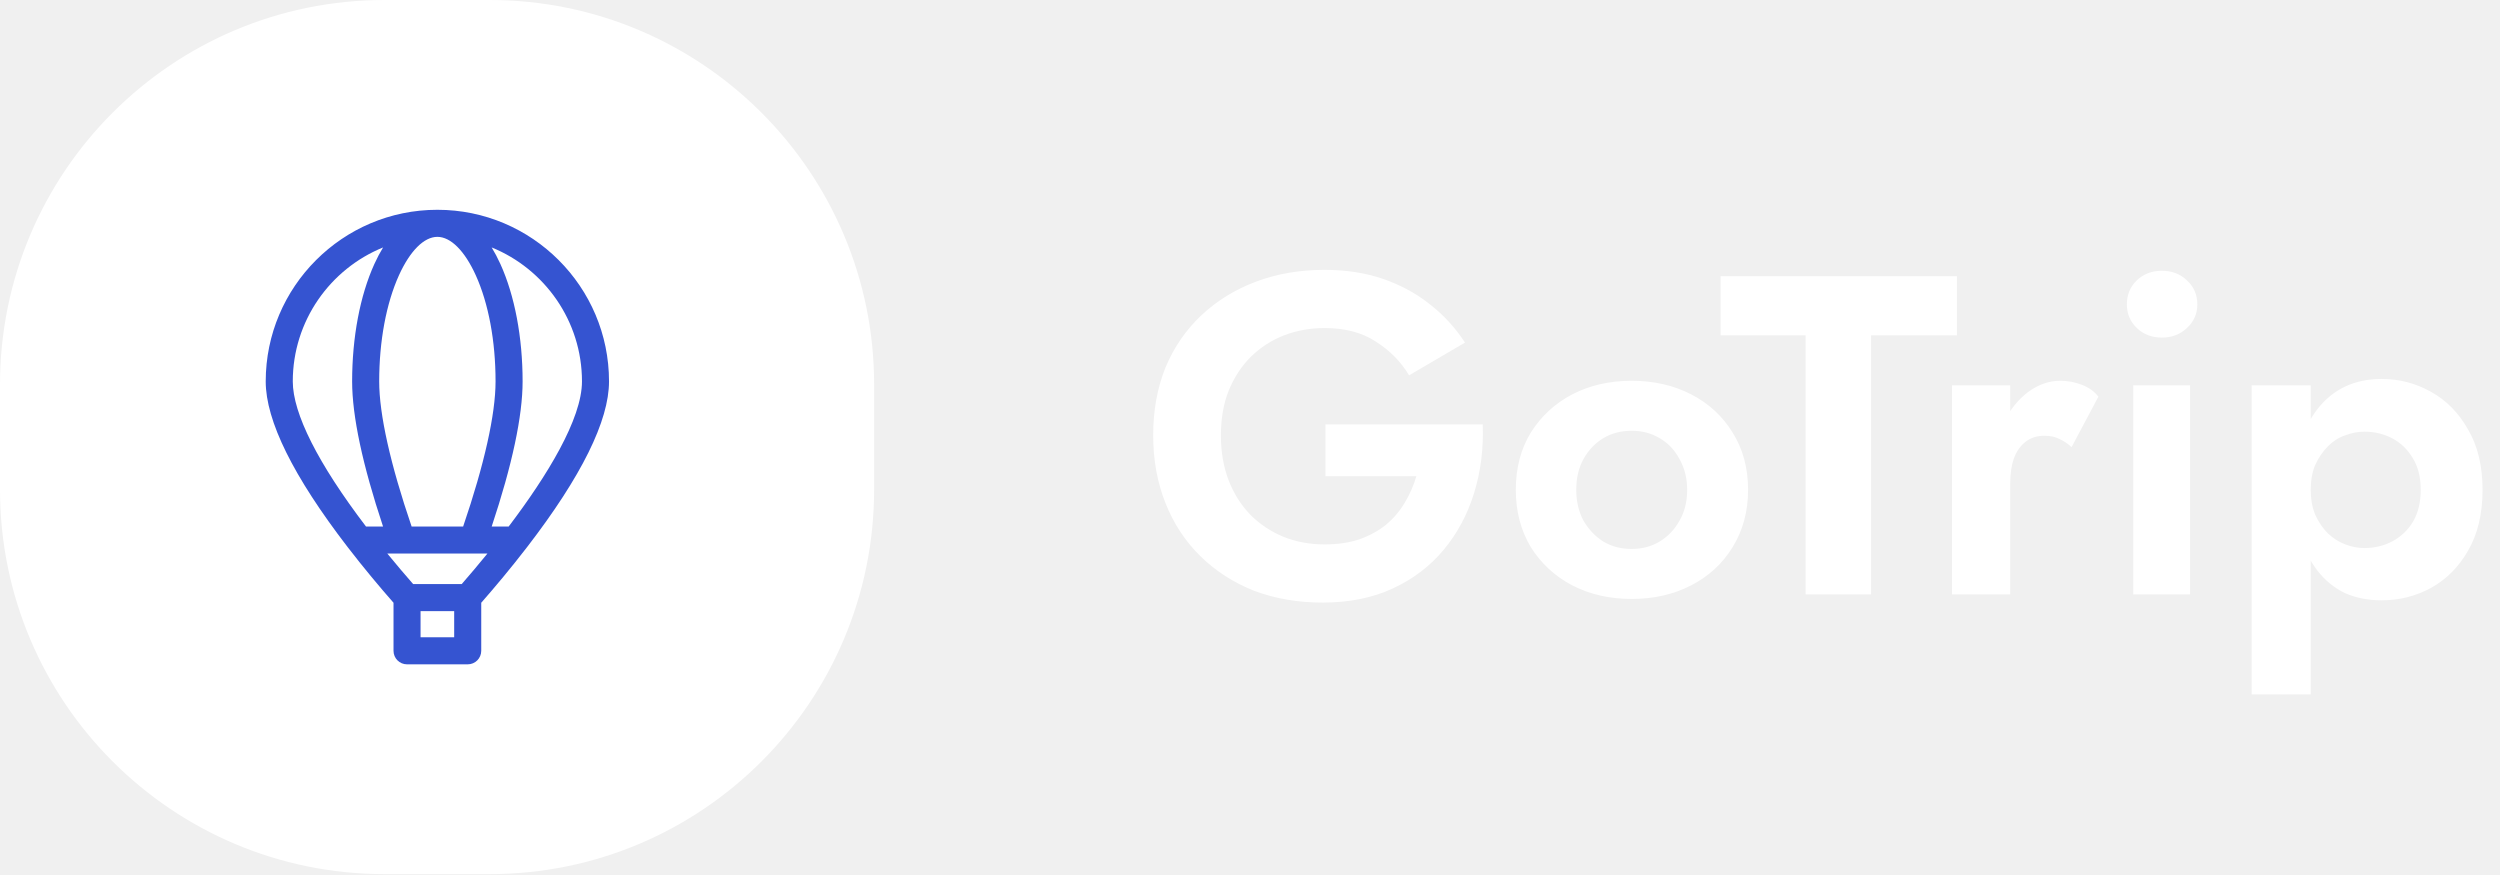
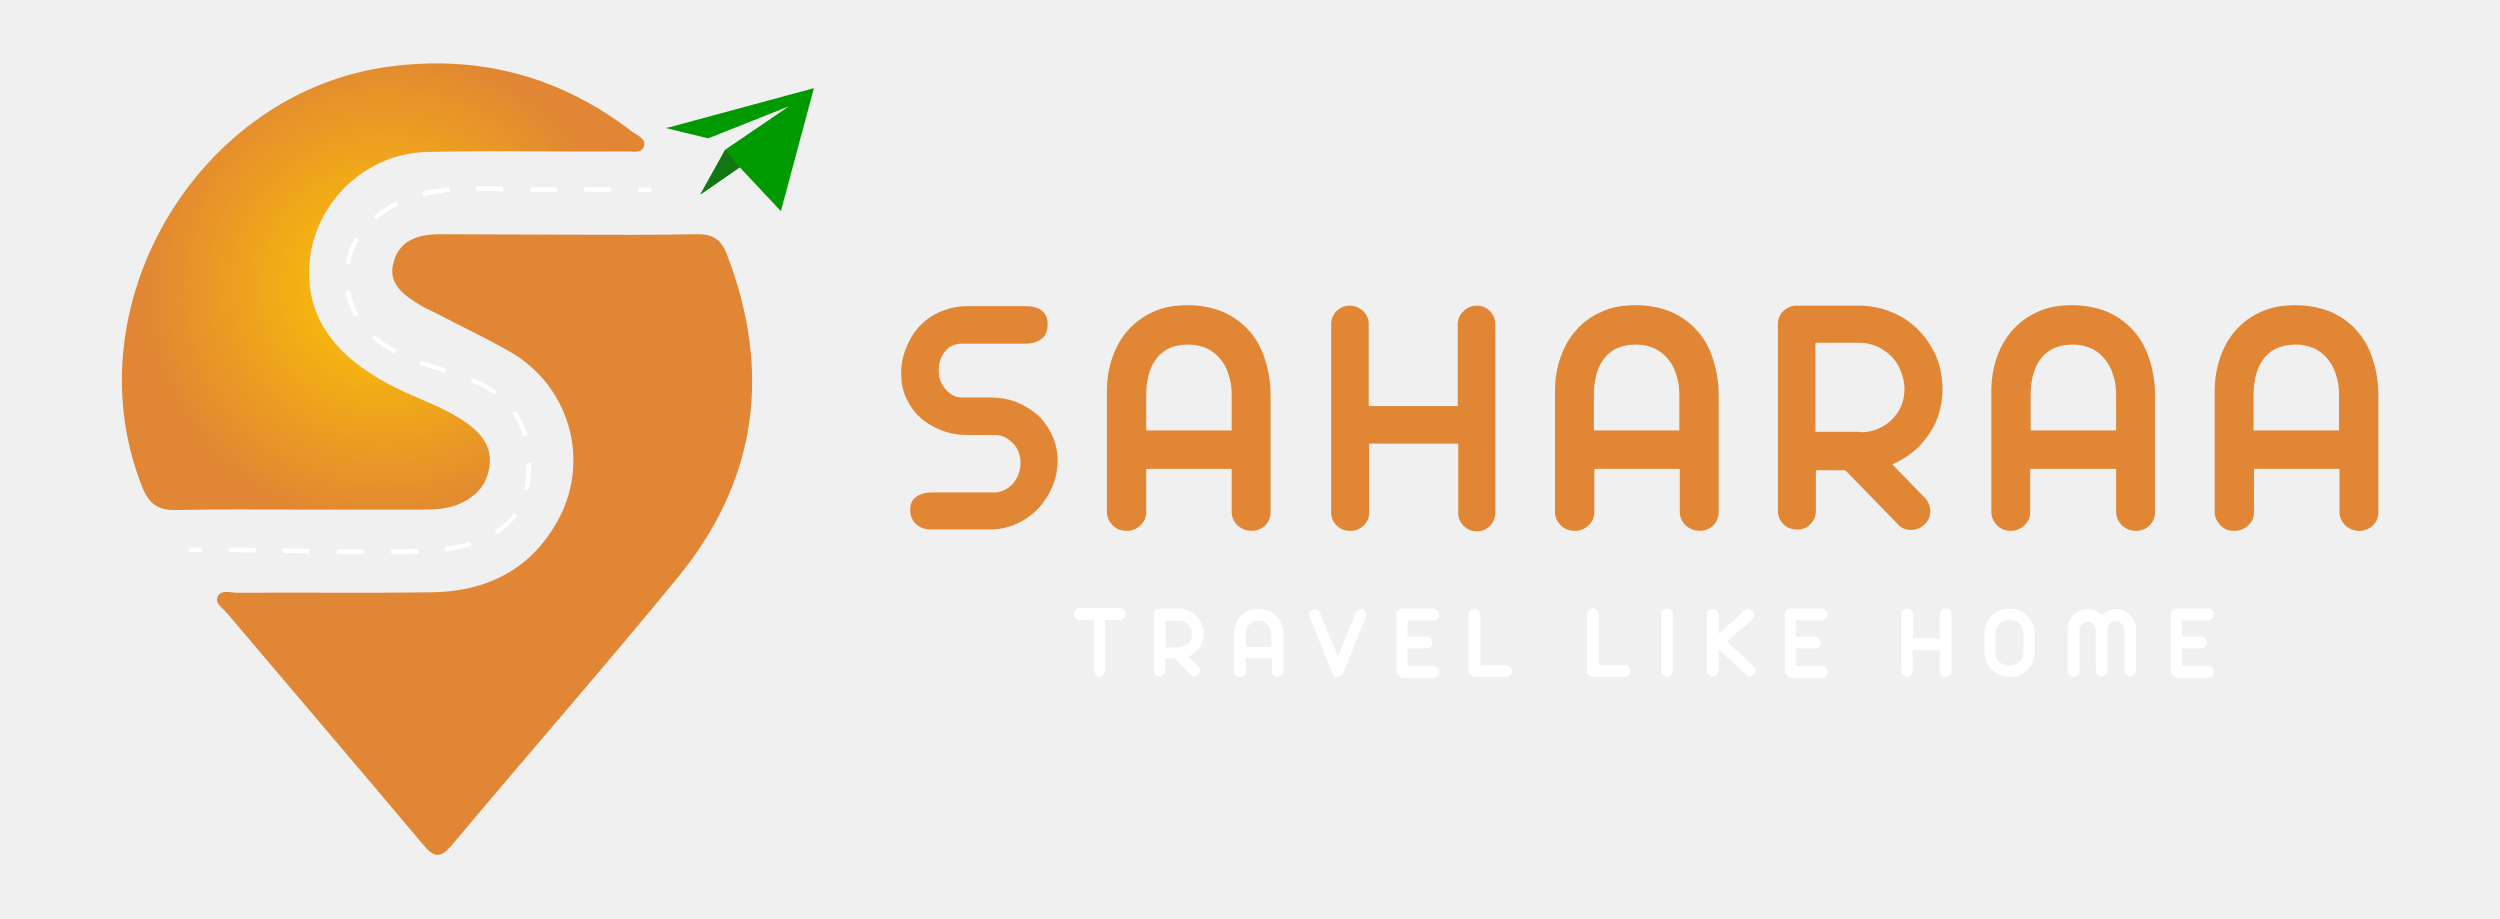
- <svg xmlns="http://www.w3.org/2000/svg" width="143" height="50" viewBox="0 0 143 50" fill="none">
-   <path d="M75.816 27.24H81.016C80.86 27.777 80.635 28.289 80.34 28.774C80.063 29.242 79.707 29.658 79.274 30.022C78.841 30.369 78.329 30.646 77.74 30.854C77.168 31.045 76.509 31.14 75.764 31.14C74.915 31.14 74.126 30.993 73.398 30.698C72.687 30.403 72.063 29.987 71.526 29.45C70.989 28.895 70.573 28.237 70.278 27.474C69.983 26.711 69.836 25.853 69.836 24.9C69.836 23.947 69.983 23.097 70.278 22.352C70.59 21.589 71.015 20.939 71.552 20.402C72.107 19.865 72.739 19.457 73.45 19.18C74.178 18.903 74.949 18.764 75.764 18.764C76.943 18.764 77.922 19.024 78.702 19.544C79.499 20.047 80.132 20.688 80.6 21.468L83.798 19.596C83.243 18.747 82.576 18.019 81.796 17.412C81.016 16.788 80.123 16.303 79.118 15.956C78.113 15.609 76.995 15.436 75.764 15.436C74.343 15.436 73.034 15.661 71.838 16.112C70.642 16.563 69.602 17.204 68.718 18.036C67.834 18.868 67.149 19.865 66.664 21.026C66.196 22.187 65.962 23.479 65.962 24.9C65.962 26.304 66.196 27.595 66.664 28.774C67.132 29.953 67.799 30.967 68.666 31.816C69.533 32.665 70.555 33.324 71.734 33.792C72.93 34.243 74.239 34.468 75.66 34.468C77.168 34.468 78.503 34.199 79.664 33.662C80.825 33.125 81.796 32.388 82.576 31.452C83.356 30.516 83.937 29.433 84.318 28.202C84.699 26.971 84.864 25.663 84.812 24.276H75.816V27.24ZM86.704 28.02C86.704 29.251 86.99 30.343 87.562 31.296C88.151 32.232 88.94 32.96 89.928 33.48C90.933 34 92.068 34.26 93.334 34.26C94.599 34.26 95.734 34 96.74 33.48C97.745 32.96 98.534 32.232 99.106 31.296C99.695 30.343 99.99 29.251 99.99 28.02C99.99 26.772 99.695 25.68 99.106 24.744C98.534 23.808 97.745 23.08 96.74 22.56C95.734 22.04 94.599 21.78 93.334 21.78C92.068 21.78 90.933 22.04 89.928 22.56C88.94 23.08 88.151 23.808 87.562 24.744C86.99 25.68 86.704 26.772 86.704 28.02ZM90.162 28.02C90.162 27.344 90.3 26.755 90.578 26.252C90.872 25.732 91.254 25.333 91.722 25.056C92.19 24.779 92.727 24.64 93.334 24.64C93.923 24.64 94.452 24.779 94.92 25.056C95.405 25.333 95.786 25.732 96.064 26.252C96.358 26.772 96.506 27.361 96.506 28.02C96.506 28.696 96.358 29.285 96.064 29.788C95.786 30.291 95.405 30.689 94.92 30.984C94.452 31.261 93.923 31.4 93.334 31.4C92.727 31.4 92.19 31.261 91.722 30.984C91.254 30.689 90.872 30.291 90.578 29.788C90.3 29.268 90.162 28.679 90.162 28.02ZM98.418 19.18H103.28V34H107.024V19.18H111.938V15.8H98.418V19.18ZM114.984 22.04H111.656V34H114.984V22.04ZM118.494 25.576L120.028 22.69C119.803 22.395 119.491 22.17 119.092 22.014C118.694 21.858 118.278 21.78 117.844 21.78C117.203 21.78 116.588 21.997 115.998 22.43C115.426 22.863 114.958 23.453 114.594 24.198C114.23 24.926 114.048 25.767 114.048 26.72L114.984 27.682C114.984 27.11 115.054 26.625 115.192 26.226C115.348 25.81 115.574 25.489 115.868 25.264C116.163 25.039 116.518 24.926 116.934 24.926C117.281 24.926 117.567 24.987 117.792 25.108C118.035 25.212 118.269 25.368 118.494 25.576ZM121.657 17.412C121.657 17.949 121.848 18.4 122.229 18.764C122.61 19.128 123.087 19.31 123.659 19.31C124.231 19.31 124.708 19.128 125.089 18.764C125.488 18.4 125.687 17.949 125.687 17.412C125.687 16.857 125.488 16.398 125.089 16.034C124.708 15.67 124.231 15.488 123.659 15.488C123.087 15.488 122.61 15.67 122.229 16.034C121.848 16.398 121.657 16.857 121.657 17.412ZM122.021 22.04V34H125.271V22.04H122.021ZM132.174 39.72V22.04H128.794V39.72H132.174ZM142.002 28.02C142.002 26.651 141.724 25.498 141.17 24.562C140.632 23.609 139.922 22.889 139.038 22.404C138.171 21.919 137.235 21.676 136.23 21.676C135.45 21.676 134.748 21.823 134.124 22.118C133.517 22.413 132.997 22.837 132.564 23.392C132.13 23.947 131.801 24.614 131.576 25.394C131.35 26.174 131.238 27.049 131.238 28.02C131.238 28.991 131.35 29.866 131.576 30.646C131.801 31.426 132.13 32.093 132.564 32.648C132.997 33.203 133.517 33.627 134.124 33.922C134.748 34.199 135.45 34.338 136.23 34.338C137.235 34.338 138.171 34.104 139.038 33.636C139.922 33.151 140.632 32.44 141.17 31.504C141.724 30.551 142.002 29.389 142.002 28.02ZM138.466 28.02C138.466 28.731 138.318 29.337 138.024 29.84C137.729 30.325 137.339 30.698 136.854 30.958C136.368 31.218 135.831 31.348 135.242 31.348C134.878 31.348 134.514 31.279 134.15 31.14C133.786 31.001 133.456 30.793 133.162 30.516C132.867 30.221 132.624 29.866 132.434 29.45C132.26 29.034 132.174 28.557 132.174 28.02C132.174 27.465 132.26 26.989 132.434 26.59C132.624 26.174 132.867 25.819 133.162 25.524C133.456 25.229 133.786 25.021 134.15 24.9C134.514 24.761 134.878 24.692 135.242 24.692C135.831 24.692 136.368 24.822 136.854 25.082C137.339 25.342 137.729 25.723 138.024 26.226C138.318 26.711 138.466 27.309 138.466 28.02Z" fill="white" />
-   <rect width="50" height="50" rx="22" fill="white" />
-   <path d="M34.836 21.818C34.836 16.404 30.432 12 25.018 12C19.604 12 15.199 16.404 15.199 21.818C15.199 24.065 16.775 27.251 19.882 31.289C20.812 32.498 21.736 33.596 22.509 34.477V37.226C22.509 37.654 22.855 38 23.282 38H26.753C27.181 38 27.527 37.654 27.527 37.226V34.477C28.299 33.596 29.223 32.498 30.153 31.289C33.261 27.251 34.836 24.065 34.836 21.818ZM33.289 21.818C33.289 23.969 31.288 27.226 29.097 30.116H28.125C29.299 26.59 29.893 23.801 29.893 21.818C29.893 19.295 29.442 16.91 28.623 15.103C28.467 14.759 28.3 14.443 28.123 14.153C31.149 15.383 33.289 18.356 33.289 21.818ZM25.979 36.452H24.056V34.957H25.979V36.452ZM26.409 33.41H23.633C23.181 32.893 22.678 32.303 22.155 31.664H22.986C22.988 31.664 22.99 31.664 22.992 31.664C22.994 31.664 27.88 31.664 27.88 31.664C27.375 32.285 26.877 32.873 26.409 33.41ZM25.018 13.548C25.781 13.548 26.581 14.348 27.213 15.742C27.944 17.353 28.346 19.511 28.346 21.818C28.346 23.697 27.705 26.56 26.492 30.116H23.544C22.33 26.559 21.69 23.698 21.69 21.818C21.69 19.511 22.092 17.353 22.822 15.742C23.455 14.348 24.255 13.548 25.018 13.548ZM16.747 21.818C16.747 18.356 18.886 15.383 21.913 14.153C21.736 14.443 21.569 14.759 21.413 15.103C20.593 16.91 20.142 19.295 20.142 21.818C20.142 23.802 20.737 26.59 21.91 30.116H20.934C18.194 26.516 16.747 23.65 16.747 21.818Z" fill="#3554D1" />
+ <svg xmlns="http://www.w3.org/2000/svg" version="1.1" id="Layer_1" x="0px" y="0px" viewBox="0 0 552.9 203.1" style="enable-background:new 0 0 552.9 203.1;" xml:space="preserve">
+   <style type="text/css">
+ 	.Drop_x0020_Shadow{fill:none;}
+ 	.Round_x0020_Corners_x0020_2_x0020_pt{fill:#FFFFFF;stroke:#231F20;stroke-miterlimit:10;}
+ 	.Live_x0020_Reflect_x0020_X{fill:none;}
+ 	.Bevel_x0020_Soft{fill:url(#SVGID_1_);}
+ 	.Dusk{fill:#FFFFFF;}
+ 	.Foliage_GS{fill:#FFDD00;}
+ 	.Pompadour_GS{fill-rule:evenodd;clip-rule:evenodd;fill:#44ADE2;}
+ 	.st0{opacity:0.44;}
+ 	.st1{fill:url(#SVGID_00000164474672129693629100000017586459665124251268_);}
+ 	
+ 		.st2{clip-path:url(#SVGID_00000149343135091451449010000000876616772711018388_);fill:url(#XMLID_00000017509053707197494450000010474674922678153629_);}
+ 	.st3{opacity:0.46;fill:#8C8D87;}
+ 	.st4{fill:url(#SVGID_00000014624622055499238930000011577094700568101040_);}
+ 	.st5{fill:url(#SVGID_00000058571686183963628240000010784669262954145953_);}
+ 	.st6{fill:#DE873B;}
+ 	.st7{fill:#009900;}
+ 	.st8{fill:#2264D1;}
+ 	.st9{fill:url(#SVGID_00000058567786169876871830000010926522809390233781_);}
+ 	.st10{fill:#1D526E;}
+ 	.st11{fill:#00AFF2;}
+ 	.st12{fill:#F78F1E;}
+ 	.st13{clip-path:url(#SVGID_00000065075412872461015770000000555177995119292340_);fill:#F77F22;}
+ 	.st14{clip-path:url(#XMLID_00000051371659688224347250000017107991549170257837_);fill:#018CD4;}
+ 	.st15{fill:#0082CD;}
+ 	.st16{fill:#018CD4;}
+ 	.st17{clip-path:url(#SVGID_00000101801238920038110910000004217949322717638329_);fill:#F77F22;}
+ 	.st18{fill:url(#SVGID_00000161627329692605890070000000075703127507442094_);}
+ 	.st19{clip-path:url(#XMLID_00000089570973823800202700000001220620924169497493_);fill:#018CD4;}
+ 	.st20{filter:url(#Adobe_OpacityMaskFilter);}
+ 	.st21{mask:url(#SVGID_00000062896479406975748370000000852855930645688735_);}
+ 	.st22{fill:#FFFFFF;}
+ 	.st23{fill:url(#SVGID_00000111887746845798819990000001044591529400193691_);}
+ 	.st24{fill:url(#SVGID_00000144319141816254575170000000498668491100982401_);}
+ 	.st25{fill:url(#SVGID_00000170277636834067045290000013004241615032564365_);}
+ 	.st26{fill:url(#SVGID_00000140720420278469906120000012956046823448538269_);}
+ 	.st27{fill:url(#SVGID_00000058566015501952536400000006226208112382439847_);}
+ 	.st28{fill:url(#SVGID_00000028317705200518898870000016236691659153596581_);}
+ 	.st29{fill:url(#SVGID_00000142865109227168306260000009672823878062901435_);}
+ 	.st30{fill:#707F9B;}
+ 	.st31{fill:url(#SVGID_00000170246669287727994600000008151186126072066974_);}
+ 	.st32{fill:none;stroke:#707F9B;stroke-miterlimit:10;}
+ 	.st33{fill:none;stroke:#707F9B;stroke-miterlimit:10;stroke-dasharray:6.099,6.099;}
+ 	.st34{fill:url(#SVGID_00000096055550631121969130000018296805606969868218_);}
+ 	.st35{fill:url(#SVGID_00000152238998986965324640000012906891726721616008_);}
+ 	.st36{fill:url(#SVGID_00000119820825856571980220000017971582114345937321_);}
+ 	.st37{fill:url(#SVGID_00000052812313547789077010000010370668809979869600_);}
+ 	.st38{fill:url(#SVGID_00000023253749226459052150000017140042882073338265_);}
+ 	.st39{fill:url(#SVGID_00000025436887687040792470000008357681818861936520_);}
+ 	.st40{fill:url(#SVGID_00000098932419658300177660000002515651829656699043_);}
+ 	.st41{fill:url(#SVGID_00000167371948462676050650000006373752536908402859_);}
+ 	.st42{fill:url(#SVGID_00000141449470650411971120000016771639888654533304_);}
+ 	.st43{fill:url(#SVGID_00000054242168166018625710000004279904284808897434_);}
+ 	.st44{fill:url(#SVGID_00000093891993965942420250000004391214715740400311_);}
+ 	.st45{fill:url(#SVGID_00000060021566206729619630000002661667212599312552_);}
+ 	.st46{fill:url(#SVGID_00000090263108293681714640000017685351433349979831_);}
+ 	.st47{fill:url(#SVGID_00000094614172059062862170000015546741838278367675_);}
+ 	.st48{fill:url(#SVGID_00000103231226505525332760000006494573124931248265_);}
+ 	.st49{fill:url(#SVGID_00000168813906864960681240000001721196590615698107_);}
+ 	.st50{fill:url(#SVGID_00000112627034051767375930000010257443419494793142_);}
+ 	.st51{fill:url(#SVGID_00000018936638177450021980000007455612405892269197_);}
+ 	.st52{fill:url(#SVGID_00000088108457943571635590000010250524212666490796_);}
+ 	.st53{fill:url(#SVGID_00000036954590193929680380000002308918916837125310_);}
+ 	.st54{fill:url(#SVGID_00000146496647275485946440000000065697210337780356_);}
+ 	.st55{fill:#E08634;}
+ 	.st56{fill:url(#SVGID_00000023979271355865450540000013375934292697712021_);}
+ 	.st57{fill:none;stroke:#FFFFFF;stroke-width:0.979;stroke-miterlimit:10;}
+ 	.st58{fill:none;stroke:#FFFFFF;stroke-width:0.979;stroke-miterlimit:10;stroke-dasharray:5.97,5.97;}
+ 	.st59{fill:#141414;}
+ 	.st60{fill:url(#SVGID_00000134960413201369801960000014603019751665928622_);}
+ 	.st61{fill:#127712;}
+ 	.st62{fill:url(#SVGID_00000088840421469389982760000016844959698202828167_);}
+ 	.st63{fill:url(#SVGID_00000124122692766402633270000013916429827150435993_);}
+ 	.st64{fill:none;stroke:#009900;stroke-width:0.979;stroke-miterlimit:10;stroke-dasharray:5.97,5.97;}
+ 	.st65{fill:url(#SVGID_00000026130183538235988630000014034424211689759672_);}
+ 	.st66{fill:url(#SVGID_00000076576983113407118290000013199470404084333194_);}
+ 	.st67{fill:url(#SVGID_00000042718082501092070310000007402466702687714438_);}
+ 	.st68{fill:none;stroke:#707F9B;stroke-width:0.979;stroke-miterlimit:10;}
+ 	.st69{fill:none;stroke:#707F9B;stroke-width:0.979;stroke-miterlimit:10;stroke-dasharray:5.97,5.97;}
+ 	.st70{fill:#AA5B26;}
+ 	.st71{fill:url(#SVGID_00000119818714115073551020000016153146192411062409_);}
+ 	.st72{fill:#51617A;}
+ 	.st73{fill:url(#SVGID_00000068650138539567354880000014063245912605859747_);}
+ 	.st74{fill:none;stroke:#707F9B;stroke-width:1.823;stroke-miterlimit:10;}
+ 	.st75{fill:none;stroke:#707F9B;stroke-width:1.823;stroke-miterlimit:10;stroke-dasharray:11.119,11.119;}
+ 	.st76{fill:url(#SVGID_00000060013100188110623750000010945629832631738248_);}
+ 	.st77{fill:url(#SVGID_00000147201495504580728200000014361568959007869836_);}
+ 	.st78{fill:none;stroke:#707F9B;stroke-width:1.349;stroke-miterlimit:10;}
+ 	.st79{fill:none;stroke:#707F9B;stroke-width:1.349;stroke-miterlimit:10;stroke-dasharray:8.229,8.229;}
+ 	.st80{fill:url(#SVGID_00000131334569836392947180000015538410711890439578_);}
+ </style>
+   <linearGradient id="SVGID_1_" gradientUnits="userSpaceOnUse" x1="-2698.13" y1="2454" x2="-2697.423" y2="2454.707">
+     <stop offset="0" style="stop-color:#DEDFE3" />
+     <stop offset="0.178" style="stop-color:#DADBDF" />
+     <stop offset="0.361" style="stop-color:#CECFD3" />
+     <stop offset="0.546" style="stop-color:#B9BCBF" />
+     <stop offset="0.732" style="stop-color:#9CA0A2" />
+     <stop offset="0.918" style="stop-color:#787D7E" />
+     <stop offset="1" style="stop-color:#656B6C" />
+   </linearGradient>
+   <g>
+     <g>
+       <g>
+         <path class="st22" d="M242.3,149.3c-0.2-0.2-0.3-0.5-0.3-0.9v-11.3h-3.2c-0.4,0-0.7-0.1-0.9-0.4c-0.2-0.2-0.4-0.5-0.4-0.9     c0-0.3,0.1-0.6,0.4-0.9c0.2-0.2,0.5-0.4,0.9-0.4h8.8c0.2,0,0.3,0,0.5,0.1c0.2,0.1,0.3,0.2,0.4,0.3c0.2,0.2,0.4,0.5,0.4,0.9     s-0.1,0.6-0.4,0.9c-0.1,0.1-0.2,0.2-0.4,0.3s-0.3,0.1-0.5,0.1h-3.2v11.3c0,0.3-0.1,0.6-0.4,0.9c-0.2,0.2-0.5,0.4-0.9,0.4     C242.8,149.7,242.5,149.6,242.3,149.3z" />
+         <path class="st22" d="M255.6,149.2c-0.2-0.2-0.4-0.5-0.4-0.9v-12.4c0-0.2,0-0.3,0.1-0.5c0.1-0.2,0.2-0.3,0.3-0.4     c0.2-0.2,0.5-0.4,0.9-0.4h4.2c0.8,0,1.5,0.1,2.1,0.4c0.7,0.3,1.3,0.7,1.8,1.2c0.5,0.5,0.9,1.1,1.2,1.8c0.3,0.7,0.4,1.4,0.4,2.2     c0,0.6-0.1,1.1-0.2,1.6c-0.2,0.5-0.4,1-0.7,1.4c-0.3,0.4-0.6,0.8-1.1,1.2c-0.4,0.3-0.9,0.6-1.4,0.8l2.2,2.2     c0.1,0.1,0.2,0.3,0.3,0.4c0.1,0.2,0.1,0.3,0.1,0.5c0,0.3-0.1,0.6-0.4,0.9c-0.1,0.1-0.3,0.2-0.4,0.3s-0.3,0.1-0.5,0.1     c-0.4,0-0.6-0.1-0.9-0.4l-3.5-3.6h-2v2.7c0,0.3-0.1,0.6-0.4,0.9c-0.1,0.1-0.2,0.2-0.4,0.3s-0.3,0.1-0.5,0.1     C256.1,149.6,255.8,149.5,255.6,149.2z M260.6,143.1c0.4,0,0.8-0.1,1.2-0.2c0.4-0.2,0.7-0.4,1-0.6c0.3-0.3,0.5-0.6,0.6-0.9     c0.2-0.3,0.2-0.7,0.2-1.1c0-0.4-0.1-0.8-0.2-1.2c-0.2-0.4-0.4-0.7-0.6-1c-0.3-0.3-0.6-0.5-1-0.6c-0.4-0.2-0.7-0.2-1.1-0.2h-2.9     v5.9H260.6z" />
+         <path class="st22" d="M273.3,149.3c-0.3-0.2-0.4-0.5-0.4-0.9v-8c0-0.8,0.1-1.6,0.4-2.3c0.2-0.7,0.6-1.3,1-1.8     c0.5-0.5,1-0.9,1.7-1.2s1.4-0.4,2.3-0.4c0.8,0,1.6,0.1,2.3,0.4s1.3,0.7,1.8,1.2c0.5,0.5,0.8,1.2,1.1,1.9s0.4,1.5,0.4,2.4v7.8     c0,0.4-0.1,0.7-0.4,0.9c-0.3,0.2-0.6,0.4-0.9,0.4c-0.4,0-0.7-0.1-0.9-0.4c-0.3-0.2-0.4-0.5-0.4-0.9v-2.9h-5.7v2.9     c0,0.4-0.1,0.7-0.4,0.9c-0.3,0.2-0.6,0.4-0.9,0.4C273.8,149.7,273.5,149.5,273.3,149.3z M281.2,143v-2.3c0-0.5-0.1-1-0.2-1.4     c-0.1-0.4-0.3-0.8-0.6-1.1c-0.3-0.3-0.6-0.5-0.9-0.7c-0.4-0.2-0.7-0.2-1.2-0.2c-0.9,0-1.6,0.3-2.1,0.9c-0.5,0.6-0.7,1.4-0.7,2.5     v2.4H281.2z" />
+         <path class="st22" d="M295.7,149.7L295.7,149.7l-0.2,0c-0.4-0.1-0.6-0.3-0.8-0.7l-5.1-12.6c-0.1-0.2-0.1-0.3-0.1-0.5     c0-0.3,0.1-0.6,0.3-0.8c0.2-0.3,0.5-0.4,0.9-0.4c0.2,0,0.5,0.1,0.7,0.2c0.2,0.1,0.4,0.3,0.5,0.6l4,9.7l3.9-9.7     c0.1-0.2,0.2-0.4,0.5-0.6c0.2-0.1,0.4-0.2,0.7-0.2c0.2,0,0.3,0,0.5,0.1c0.2,0.1,0.3,0.2,0.4,0.3c0.2,0.2,0.3,0.5,0.3,0.8     c0,0.2,0,0.3-0.1,0.5l-5,12.4c-0.1,0.3-0.3,0.5-0.5,0.7c-0.2,0.2-0.4,0.2-0.7,0.2C295.8,149.7,295.7,149.7,295.7,149.7z" />
+         <path class="st22" d="M309.1,149.2c-0.2-0.2-0.3-0.5-0.3-0.9v-12.4c0-0.4,0.1-0.7,0.4-0.9c0.2-0.2,0.5-0.4,0.9-0.4h6.9     c0.3,0,0.6,0.1,0.9,0.4c0.1,0.1,0.2,0.2,0.3,0.4s0.1,0.3,0.1,0.5c0,0.4-0.1,0.7-0.4,0.9c-0.2,0.2-0.5,0.4-0.9,0.4h-5.7v3.6h4.2     c0.4,0,0.7,0.1,0.9,0.4c0.2,0.2,0.4,0.5,0.4,0.9s-0.1,0.6-0.4,0.9c-0.2,0.2-0.5,0.4-0.9,0.4h-4.2v3.9h5.7c0.3,0,0.6,0.1,0.9,0.4     c0.1,0.1,0.2,0.2,0.3,0.4s0.1,0.3,0.1,0.5c0,0.4-0.1,0.7-0.4,0.9c-0.2,0.2-0.5,0.4-0.9,0.4h-7     C309.6,149.5,309.3,149.4,309.1,149.2z" />
+         <path class="st22" d="M325.5,149.5c-0.1-0.1-0.3-0.2-0.4-0.3c-0.2-0.2-0.3-0.5-0.3-0.9v-12.4c0-0.3,0.1-0.6,0.4-0.9     c0.2-0.2,0.5-0.4,0.9-0.4c0.4,0,0.7,0.1,0.9,0.4c0.2,0.2,0.4,0.5,0.4,0.9v11.2l5.7,0c0.4,0,0.7,0.1,0.9,0.4     c0.2,0.2,0.4,0.5,0.4,0.9c0,0.4-0.1,0.7-0.4,0.9c-0.2,0.2-0.5,0.4-0.9,0.4h-7C325.8,149.6,325.7,149.5,325.5,149.5z" />
+         <path class="st22" d="M351.7,149.5c-0.1-0.1-0.3-0.2-0.4-0.3c-0.2-0.2-0.3-0.5-0.3-0.9v-12.4c0-0.3,0.1-0.6,0.4-0.9     c0.2-0.2,0.5-0.4,0.9-0.4c0.4,0,0.7,0.1,0.9,0.4c0.2,0.2,0.4,0.5,0.4,0.9v11.2l5.7,0c0.4,0,0.7,0.1,0.9,0.4     c0.2,0.2,0.4,0.5,0.4,0.9c0,0.4-0.1,0.7-0.4,0.9c-0.2,0.2-0.5,0.4-0.9,0.4h-7C352,149.6,351.9,149.5,351.7,149.5z" />
+         <path class="st22" d="M367.8,149.3c-0.2-0.2-0.4-0.5-0.4-0.9v-12.6c0-0.3,0.1-0.6,0.4-0.9c0.2-0.2,0.5-0.3,0.9-0.3     c0.4,0,0.7,0.1,0.9,0.3s0.4,0.5,0.4,0.9v12.6c0,0.4-0.1,0.6-0.4,0.9c-0.2,0.2-0.5,0.4-0.9,0.4C368.3,149.7,368,149.6,367.8,149.3     z" />
+         <path class="st22" d="M377.9,149.2c-0.2-0.2-0.4-0.5-0.4-0.9v-12.4c0-0.3,0.1-0.6,0.4-0.9c0.2-0.2,0.5-0.3,0.9-0.3     c0.3,0,0.6,0.1,0.9,0.3c0.2,0.2,0.4,0.5,0.4,0.9v4.3l5.8-5.2c0.3-0.2,0.5-0.3,0.8-0.3c0.2,0,0.3,0,0.5,0.1s0.3,0.2,0.4,0.3     c0.1,0.1,0.2,0.3,0.3,0.4c0.1,0.2,0.1,0.3,0.1,0.5c0,0.3-0.1,0.6-0.4,0.9l-5.7,5l6,5.5c0.2,0.2,0.4,0.5,0.4,0.9     c0,0.2,0,0.3-0.1,0.5c-0.1,0.2-0.2,0.3-0.3,0.4c-0.2,0.3-0.5,0.4-0.9,0.4s-0.6-0.1-0.9-0.4l-6-5.6v4.7c0,0.4-0.1,0.6-0.4,0.9     c-0.2,0.2-0.5,0.4-0.9,0.4C378.4,149.6,378.1,149.5,377.9,149.2z" />
+         <path class="st22" d="M395,149.2c-0.2-0.2-0.3-0.5-0.3-0.9v-12.4c0-0.4,0.1-0.7,0.4-0.9c0.2-0.2,0.5-0.4,0.9-0.4h6.9     c0.3,0,0.6,0.1,0.9,0.4c0.1,0.1,0.2,0.2,0.3,0.4s0.1,0.3,0.1,0.5c0,0.4-0.1,0.7-0.4,0.9c-0.2,0.2-0.5,0.4-0.9,0.4h-5.7v3.6h4.2     c0.4,0,0.7,0.1,0.9,0.4c0.2,0.2,0.4,0.5,0.4,0.9s-0.1,0.6-0.4,0.9c-0.2,0.2-0.5,0.4-0.9,0.4h-4.2v3.9h5.7c0.3,0,0.6,0.1,0.9,0.4     c0.1,0.1,0.2,0.2,0.3,0.4s0.1,0.3,0.1,0.5c0,0.4-0.1,0.7-0.4,0.9c-0.2,0.2-0.5,0.4-0.9,0.4h-7C395.5,149.5,395.2,149.4,395,149.2     z" />
+         <path class="st22" d="M420.9,149.3c-0.2-0.2-0.4-0.5-0.4-0.9v-12.6c0-0.3,0.1-0.6,0.4-0.9c0.2-0.2,0.5-0.3,0.9-0.3     c0.3,0,0.6,0.1,0.9,0.3c0.2,0.2,0.4,0.5,0.4,0.9v5.4h5.9v-5.4c0-0.3,0.1-0.6,0.4-0.9c0.2-0.2,0.5-0.3,0.9-0.3s0.6,0.1,0.9,0.3     c0.2,0.2,0.4,0.5,0.4,0.9v12.6c0,0.3-0.1,0.6-0.4,0.9c-0.1,0.1-0.2,0.2-0.4,0.3c-0.2,0.1-0.3,0.1-0.5,0.1c-0.3,0-0.6-0.1-0.9-0.4     c-0.2-0.2-0.4-0.5-0.4-0.9v-4.6H423v4.6c0,0.4-0.1,0.6-0.4,0.9c-0.2,0.2-0.5,0.4-0.9,0.4C421.4,149.7,421.1,149.6,420.9,149.3z" />
+         <path class="st22" d="M442.3,149.3c-0.7-0.3-1.3-0.7-1.8-1.2c-0.5-0.5-0.9-1.1-1.2-1.8c-0.3-0.7-0.4-1.4-0.4-2.2v-3.9     c0-0.8,0.1-1.5,0.4-2.2c0.3-0.7,0.7-1.3,1.2-1.8c0.5-0.5,1.1-0.9,1.8-1.2c0.7-0.3,1.4-0.4,2.1-0.4c0.8,0,1.5,0.1,2.2,0.4     c0.7,0.3,1.3,0.7,1.8,1.2c0.5,0.5,0.9,1.1,1.2,1.8s0.4,1.4,0.4,2.2v3.9c0,0.8-0.1,1.5-0.4,2.2s-0.7,1.3-1.2,1.8     c-0.5,0.5-1.1,0.9-1.8,1.2c-0.7,0.3-1.4,0.4-2.2,0.4C443.7,149.7,443,149.6,442.3,149.3z M445.6,147c0.4-0.1,0.7-0.3,1-0.6     c0.3-0.3,0.5-0.6,0.7-1c0.2-0.4,0.2-0.8,0.2-1.3v-3.9c0-0.5-0.1-0.9-0.2-1.3s-0.4-0.7-0.7-1c-0.3-0.3-0.6-0.5-1-0.6     c-0.4-0.1-0.8-0.2-1.2-0.2s-0.8,0.1-1.2,0.2c-0.4,0.1-0.7,0.3-1,0.6c-0.3,0.3-0.5,0.6-0.7,1s-0.2,0.8-0.2,1.3v3.9     c0,0.5,0.1,0.9,0.2,1.3c0.2,0.4,0.4,0.7,0.7,1c0.3,0.3,0.6,0.5,1,0.6c0.4,0.1,0.8,0.2,1.2,0.2S445.3,147.1,445.6,147z" />
+         <path class="st22" d="M457.7,149.2c-0.3-0.2-0.4-0.5-0.4-0.9v-9.2c0-0.6,0.1-1.2,0.3-1.7c0.2-0.5,0.5-1,1-1.4     c0.4-0.4,0.9-0.7,1.4-1c0.5-0.2,1.1-0.3,1.7-0.3c0.6,0,1.2,0.1,1.8,0.4c0.5,0.2,1,0.6,1.4,1c0.4-0.4,0.9-0.8,1.4-1     c0.5-0.2,1.1-0.4,1.7-0.4c0.6,0,1.2,0.1,1.7,0.3s1,0.6,1.4,1c0.4,0.4,0.7,0.9,1,1.4c0.2,0.5,0.3,1.1,0.3,1.7v9.2     c0,0.4-0.1,0.7-0.4,0.9c-0.2,0.2-0.6,0.4-0.9,0.4c-0.4,0-0.7-0.1-0.9-0.4c-0.3-0.2-0.4-0.5-0.4-0.9v-9.1c0-0.2-0.1-0.5-0.2-0.7     s-0.2-0.4-0.4-0.6s-0.4-0.3-0.6-0.4c-0.2-0.1-0.5-0.1-0.7-0.1c-0.3,0-0.5,0-0.7,0.1c-0.2,0.1-0.4,0.2-0.6,0.4     c-0.2,0.2-0.3,0.4-0.4,0.6c-0.1,0.2-0.1,0.5-0.1,0.7v9.1c0,0.4-0.1,0.7-0.4,0.9c-0.3,0.3-0.6,0.4-0.9,0.4c-0.2,0-0.4,0-0.5-0.1     c-0.2-0.1-0.3-0.2-0.4-0.3c-0.3-0.2-0.4-0.5-0.4-0.9v-9c0-0.3,0-0.5-0.1-0.7c-0.1-0.2-0.2-0.4-0.4-0.6c-0.2-0.2-0.4-0.3-0.6-0.4     c-0.2-0.1-0.5-0.1-0.7-0.1c-0.5,0-1,0.2-1.3,0.6c-0.2,0.2-0.3,0.4-0.4,0.6c-0.1,0.2-0.1,0.5-0.1,0.7v9.1c0,0.4-0.1,0.7-0.4,0.9     c-0.2,0.2-0.6,0.4-0.9,0.4C458.2,149.6,457.9,149.5,457.7,149.2z" />
+         <path class="st22" d="M480.4,149.2c-0.2-0.2-0.3-0.5-0.3-0.9v-12.4c0-0.4,0.1-0.7,0.4-0.9c0.2-0.2,0.5-0.4,0.9-0.4h6.9     c0.3,0,0.6,0.1,0.9,0.4c0.1,0.1,0.2,0.2,0.3,0.4s0.1,0.3,0.1,0.5c0,0.4-0.1,0.7-0.4,0.9c-0.2,0.2-0.5,0.4-0.9,0.4h-5.7v3.6h4.2     c0.4,0,0.7,0.1,0.9,0.4c0.2,0.2,0.4,0.5,0.4,0.9s-0.1,0.6-0.4,0.9c-0.2,0.2-0.5,0.4-0.9,0.4h-4.2v3.9h5.7c0.3,0,0.6,0.1,0.9,0.4     c0.1,0.1,0.2,0.2,0.3,0.4s0.1,0.3,0.1,0.5c0,0.4-0.1,0.7-0.4,0.9c-0.2,0.2-0.5,0.4-0.9,0.4h-7     C480.9,149.5,480.6,149.4,480.4,149.2z" />
+       </g>
+       <g>
+         <path class="st55" d="M202.6,115.9c-0.9-0.8-1.3-1.9-1.3-3.2c0-1.2,0.4-2.2,1.3-2.8c0.8-0.6,2-1,3.6-1h14c0.6,0,1.2-0.2,1.9-0.5     c0.6-0.3,1.2-0.7,1.8-1.3c0.5-0.6,1-1.3,1.3-2.1s0.5-1.7,0.5-2.6c0-1.8-0.6-3.4-1.9-4.6c-0.5-0.5-1.1-0.9-1.8-1.2     c-0.7-0.3-1.3-0.4-1.9-0.4H214c-2,0-3.9-0.3-5.7-1c-1.8-0.7-3.4-1.6-4.7-2.8c-1.4-1.2-2.4-2.7-3.2-4.4c-0.8-1.7-1.1-3.5-1.1-5.5     c0-2,0.4-3.9,1.2-5.8c0.8-1.9,1.8-3.5,3.1-4.8c1.3-1.3,2.9-2.4,4.7-3.1c1.8-0.7,3.7-1.1,5.7-1.1h12.8c1.5,0,2.8,0.3,3.6,1     c0.9,0.7,1.3,1.7,1.3,3c0,1.4-0.4,2.5-1.3,3.2c-0.9,0.7-2.1,1.1-3.6,1.1h-14.3c-0.6,0-1.2,0.2-1.8,0.4c-0.6,0.3-1.1,0.6-1.5,1.1     c-0.5,0.5-0.9,1.2-1.2,2s-0.4,1.6-0.4,2.5c0,1.7,0.6,3.1,1.7,4.3c0.5,0.5,1,0.9,1.6,1.2c0.6,0.3,1.2,0.4,1.8,0.4h6.2     c2,0,4,0.3,5.8,1c1.8,0.7,3.4,1.7,4.8,2.9c1.4,1.3,2.4,2.8,3.2,4.5c0.8,1.7,1.2,3.6,1.2,5.6c0,2-0.4,4-1.2,5.8     c-0.8,1.8-1.8,3.4-3.2,4.9c-1.4,1.4-3,2.5-4.8,3.3s-3.8,1.2-5.8,1.2h-12.9C204.6,117.1,203.4,116.7,202.6,115.9z" />
+         <path class="st55" d="M246.1,116.2c-0.8-0.8-1.3-1.8-1.3-3V86.6c0-2.7,0.4-5.2,1.2-7.5c0.8-2.3,1.9-4.3,3.5-6.1     c1.5-1.7,3.4-3.1,5.7-4.1c2.2-1,4.7-1.4,7.5-1.4c2.8,0,5.3,0.5,7.6,1.4c2.3,1,4.2,2.3,5.8,4.1c1.6,1.7,2.8,3.8,3.6,6.3     c0.8,2.4,1.3,5.1,1.3,8v25.9c0,1.2-0.4,2.2-1.2,3c-0.8,0.8-1.9,1.2-3,1.2c-1.2,0-2.2-0.4-3.1-1.2c-0.8-0.8-1.3-1.8-1.3-3v-9.5     h-18.9v9.5c0,1.2-0.4,2.2-1.3,3c-0.8,0.8-1.9,1.2-3,1.2C247.9,117.4,246.9,117,246.1,116.2z M272.4,95.2v-7.8     c0-1.7-0.2-3.2-0.7-4.6c-0.4-1.4-1.1-2.6-1.9-3.5c-0.8-1-1.9-1.8-3-2.3c-1.2-0.5-2.5-0.8-3.9-0.8c-3,0-5.3,0.9-6.9,2.8     c-1.6,1.9-2.5,4.7-2.5,8.3v7.9H272.4z" />
+         <path class="st55" d="M295.6,116.2c-0.8-0.8-1.2-1.7-1.2-2.9V71.7c0-1.1,0.4-2.1,1.2-2.9c0.8-0.8,1.8-1.2,2.9-1.2     c1.1,0,2.1,0.4,3,1.2c0.8,0.8,1.2,1.8,1.2,2.9v18.1h19.7V71.7c0-1.1,0.4-2.1,1.3-2.9c0.8-0.8,1.8-1.2,2.9-1.2s2.1,0.4,2.9,1.2     c0.8,0.8,1.2,1.8,1.2,2.9v41.7c0,1.1-0.4,2.1-1.2,2.9c-0.4,0.4-0.8,0.7-1.3,0.9s-1,0.3-1.6,0.3c-1.1,0-2.1-0.4-2.9-1.2     c-0.8-0.8-1.2-1.7-1.2-2.9V98.1h-19.7v15.2c0,1.2-0.4,2.1-1.2,2.9c-0.8,0.8-1.8,1.2-3,1.2C297.4,117.4,296.4,117,295.6,116.2z" />
+         <path class="st55" d="M345.2,116.2c-0.8-0.8-1.3-1.8-1.3-3V86.6c0-2.7,0.4-5.2,1.2-7.5c0.8-2.3,1.9-4.3,3.5-6.1     c1.5-1.7,3.4-3.1,5.7-4.1c2.2-1,4.7-1.4,7.5-1.4c2.8,0,5.3,0.5,7.6,1.4c2.3,1,4.2,2.3,5.8,4.1c1.6,1.7,2.8,3.8,3.6,6.3     c0.8,2.4,1.3,5.1,1.3,8v25.9c0,1.2-0.4,2.2-1.2,3c-0.8,0.8-1.9,1.2-3,1.2c-1.2,0-2.2-0.4-3.1-1.2c-0.8-0.8-1.3-1.8-1.3-3v-9.5     h-18.9v9.5c0,1.2-0.4,2.2-1.3,3c-0.8,0.8-1.9,1.2-3,1.2C347,117.4,346,117,345.2,116.2z M371.4,95.2v-7.8c0-1.7-0.2-3.2-0.7-4.6     c-0.4-1.4-1.1-2.6-1.9-3.5c-0.8-1-1.9-1.8-3-2.3c-1.2-0.5-2.5-0.8-3.9-0.8c-3,0-5.3,0.9-6.9,2.8c-1.6,1.9-2.5,4.7-2.5,8.3v7.9     H371.4z" />
+         <path class="st55" d="M394.4,115.9c-0.8-0.8-1.2-1.8-1.2-2.9V71.7c0-0.5,0.1-1.1,0.3-1.6c0.2-0.5,0.5-1,0.9-1.3     c0.8-0.8,1.8-1.2,3-1.2h13.8c2.5,0,4.9,0.5,7.1,1.4c2.2,0.9,4.2,2.2,5.9,3.9c1.7,1.7,3,3.7,4,5.9c0.9,2.2,1.4,4.7,1.4,7.4     c0,1.8-0.3,3.6-0.8,5.3c-0.5,1.7-1.3,3.3-2.3,4.7c-1,1.4-2.1,2.7-3.5,3.8c-1.4,1.1-2.9,2-4.5,2.7l7.2,7.4     c0.4,0.4,0.7,0.9,0.9,1.4c0.2,0.5,0.3,1,0.3,1.6c0,1.1-0.4,2.1-1.3,2.9c-0.4,0.4-0.9,0.7-1.4,0.9c-0.5,0.2-1,0.3-1.6,0.3     c-1.2,0-2.1-0.4-2.8-1.2L408.1,104h-6.5v9c0,1.1-0.4,2.1-1.2,2.9c-0.4,0.4-0.8,0.7-1.3,0.9c-0.5,0.2-1,0.3-1.6,0.3     C396.2,117.1,395.2,116.7,394.4,115.9z M411.3,95.6c1.4,0,2.7-0.2,3.9-0.7c1.2-0.5,2.3-1.2,3.2-2.1c0.9-0.9,1.6-1.9,2.1-3.1     c0.5-1.2,0.7-2.4,0.7-3.7c0-1.3-0.3-2.6-0.8-3.9c-0.5-1.3-1.2-2.4-2.1-3.3c-0.9-0.9-2-1.6-3.2-2.2c-1.2-0.5-2.5-0.8-3.8-0.8h-9.8     v19.7H411.3z" />
+         <path class="st55" d="M441.7,116.2c-0.8-0.8-1.3-1.8-1.3-3V86.6c0-2.7,0.4-5.2,1.2-7.5c0.8-2.3,1.9-4.3,3.5-6.1     c1.5-1.7,3.4-3.1,5.7-4.1c2.2-1,4.7-1.4,7.5-1.4c2.8,0,5.3,0.5,7.6,1.4c2.3,1,4.2,2.3,5.8,4.1c1.6,1.7,2.8,3.8,3.6,6.3     c0.8,2.4,1.3,5.1,1.3,8v25.9c0,1.2-0.4,2.2-1.2,3c-0.8,0.8-1.9,1.2-3,1.2c-1.2,0-2.2-0.4-3.1-1.2c-0.8-0.8-1.3-1.8-1.3-3v-9.5     H449v9.5c0,1.2-0.4,2.2-1.3,3c-0.8,0.8-1.9,1.2-3,1.2C443.5,117.4,442.5,117,441.7,116.2z M468,95.2v-7.8c0-1.7-0.2-3.2-0.7-4.6     c-0.4-1.4-1.1-2.6-1.9-3.5c-0.8-1-1.9-1.8-3-2.3c-1.2-0.5-2.5-0.8-3.9-0.8c-3,0-5.3,0.9-6.9,2.8c-1.6,1.9-2.5,4.7-2.5,8.3v7.9     H468z" />
+         <path class="st55" d="M491.1,116.2c-0.8-0.8-1.3-1.8-1.3-3V86.6c0-2.7,0.4-5.2,1.2-7.5c0.8-2.3,1.9-4.3,3.5-6.1     c1.5-1.7,3.4-3.1,5.7-4.1c2.2-1,4.7-1.4,7.5-1.4c2.8,0,5.3,0.5,7.6,1.4c2.3,1,4.2,2.3,5.8,4.1c1.6,1.7,2.8,3.8,3.6,6.3     c0.8,2.4,1.3,5.1,1.3,8v25.9c0,1.2-0.4,2.2-1.2,3c-0.8,0.8-1.9,1.2-3,1.2c-1.2,0-2.2-0.4-3.1-1.2c-0.8-0.8-1.3-1.8-1.3-3v-9.5     h-18.9v9.5c0,1.2-0.4,2.2-1.3,3c-0.8,0.8-1.9,1.2-3,1.2C492.8,117.4,491.8,117,491.1,116.2z M517.3,95.2v-7.8     c0-1.7-0.2-3.2-0.7-4.6c-0.4-1.4-1.1-2.6-1.9-3.5c-0.8-1-1.9-1.8-3-2.3c-1.2-0.5-2.5-0.8-3.9-0.8c-3,0-5.3,0.9-6.9,2.8     c-1.6,1.9-2.5,4.7-2.5,8.3v7.9H517.3z" />
+       </g>
+     </g>
+     <g>
+       <path class="st55" d="M126.1,51.9c9.3,0,18.6,0.1,27.9-0.1c3.4-0.1,5.4,1,6.7,4.3c10,25.9,6.9,50-10.8,71.6    c-16.3,19.9-33.3,39.3-49.8,59c-2.6,3.2-4.1,3.1-6.6,0c-14.4-17.1-28.9-34.1-43.3-51.1c-0.9-1.1-2.7-2.1-2.1-3.6    c0.8-1.7,2.9-0.9,4.4-0.9c14.3-0.1,28.7,0.1,43-0.1c12.5-0.2,22.4-5.3,28.3-16.7c6.7-13.1,1.9-29.1-11-36.5    c-5.4-3.1-11-5.7-16.5-8.6c-1.2-0.6-2.4-1.1-3.5-1.8c-3.6-2.2-7.2-4.7-5.7-9.6c1.3-4.6,5.3-5.9,9.6-6    C106.5,51.8,116.3,51.9,126.1,51.9C126.1,51.9,126.1,51.9,126.1,51.9z" />
+       <radialGradient id="SVGID_00000145030347630012946700000014172723546960963724_" cx="84.839" cy="63.428" r="53.766" gradientUnits="userSpaceOnUse">
+         <stop offset="0" style="stop-color:#FFC700" />
+         <stop offset="1" style="stop-color:#E08634" />
+       </radialGradient>
+       <path style="fill:url(#SVGID_00000145030347630012946700000014172723546960963724_);" d="M66.7,112.7c-9.3,0-18.6-0.1-27.9,0.1    c-3.9,0.1-5.9-1.5-7.3-5c-16-39.9,12.2-87.6,54.8-93.1c20-2.6,37.8,2.3,53.6,14.5c1.1,0.8,3.1,1.5,2.5,3.2c-0.6,1.7-2.5,1-3.9,1.1    c-14.7,0.1-29.3-0.2-44,0.1C79.5,33.9,67.5,47,68.4,61.9c0.5,8.8,5.5,15.2,12.5,20c4.4,3.1,9.4,5.2,14.3,7.3    c3,1.3,5.9,2.8,8.5,4.7c3.2,2.4,5.2,5.4,4.5,9.6c-0.7,4.1-3.3,6.6-7,8.1c-2.3,0.9-4.7,1.1-7.2,1.1    C84.9,112.7,75.8,112.7,66.7,112.7z" />
+     </g>
+     <polyline class="st7" points="147.2,28.3 148.2,28.1 180,19.5 172.7,46.7 163.6,37 154.9,43 160.4,33.1 174.5,23.5 156.6,30.6  " />
+     <g>
+       <g>
+         <path class="st22" d="M44.7,122.1c-1,0-1.9,0-2.9,0v-1c1,0,1.9,0,2.9,0L44.7,122.1z" />
+       </g>
+       <g>
+         <path class="st22" d="M80.5,122.5c-2,0-4,0-6,0l0-1c2,0,4,0,6,0L80.5,122.5z M86.5,122.5l0-1c1.9,0,3.9,0,5.8-0.1l0.2,0l0,1     l-0.2,0C90.3,122.5,88.4,122.5,86.5,122.5z M68.5,122.4l-6-0.1l0-1l6,0.1L68.5,122.4z M56.6,122.2c-2,0-4-0.1-6-0.1l0-1     c2,0,4,0,6,0.1L56.6,122.2z M98.4,122l-0.1-1c2.1-0.3,4-0.7,5.7-1.2l0.3,0.9C102.6,121.3,100.6,121.7,98.4,122z M109.9,118.2     l-0.5-0.8c1.7-1.1,3.1-2.4,4.2-3.9l0.8,0.6C113.2,115.6,111.7,117,109.9,118.2z M116.8,108.4l-0.9-0.2c0.2-0.8,0.3-1.6,0.4-2.5     c0.1-1,0.2-2,0.2-3l0-0.3l1,0l0,0.3c0,1-0.1,2.1-0.2,3.1C117.2,106.7,117,107.6,116.8,108.4z M115.7,96.6     c-0.5-1.9-1.4-3.7-2.4-5.3l0.8-0.5c1.1,1.7,2,3.5,2.5,5.5L115.7,96.6z M109.3,87.2c-0.6-0.4-1.2-0.8-1.8-1.1     c-1-0.6-2.1-1.1-3.4-1.6l0.4-0.9c1.3,0.5,2.5,1.1,3.5,1.7c0.6,0.4,1.3,0.8,1.9,1.2L109.3,87.2z M98.5,82.5l-1.2-0.4     c-1.5-0.5-3-1-4.5-1.5l0.3-0.9c1.5,0.5,3,1,4.5,1.5l1.2,0.4L98.5,82.5z M87.3,78.2c-2-1-3.6-2.1-5.1-3.4l0.6-0.7     c1.4,1.2,2.9,2.2,4.9,3.2L87.3,78.2z M78.4,70.1c-0.5-0.9-0.9-1.9-1.3-2.9c-0.3-0.9-0.6-1.9-0.7-2.9l1-0.2     c0.2,0.9,0.4,1.8,0.7,2.7c0.3,1,0.7,1.9,1.2,2.7L78.4,70.1z M77.4,58.4l-1-0.2c0.4-2,1.1-3.9,2.2-5.7l0.8,0.5     C78.4,54.7,77.7,56.5,77.4,58.4z M83.2,48.6l-0.6-0.7c0.2-0.2,0.5-0.4,0.7-0.6c1.3-1.1,2.8-2,4.4-2.8l0.4,0.9     c-1.5,0.7-2.9,1.6-4.2,2.7C83.6,48.2,83.4,48.4,83.2,48.6z M93.6,43.4l-0.2-1c1.8-0.4,3.8-0.8,6-1l0.1,1     C97.3,42.7,95.4,43,93.6,43.4z M135.2,42.4h-6v-1h6V42.4z M123.2,42.4h-3.7c-0.7,0-1.5,0-2.2,0l0-1c0.8,0,1.5,0,2.2,0h3.7V42.4z      M111.3,42.3c-1.6,0-3.8-0.1-6-0.1l0-1c2.1,0,4.4,0,6,0.1L111.3,42.3z" />
+       </g>
+       <g>
+         <rect x="141.2" y="41.5" class="st22" width="2.9" height="1" />
+       </g>
+     </g>
+     <polygon class="st61" points="160.4,33.1 163.6,37 154.9,43  " />
+   </g>
</svg>
